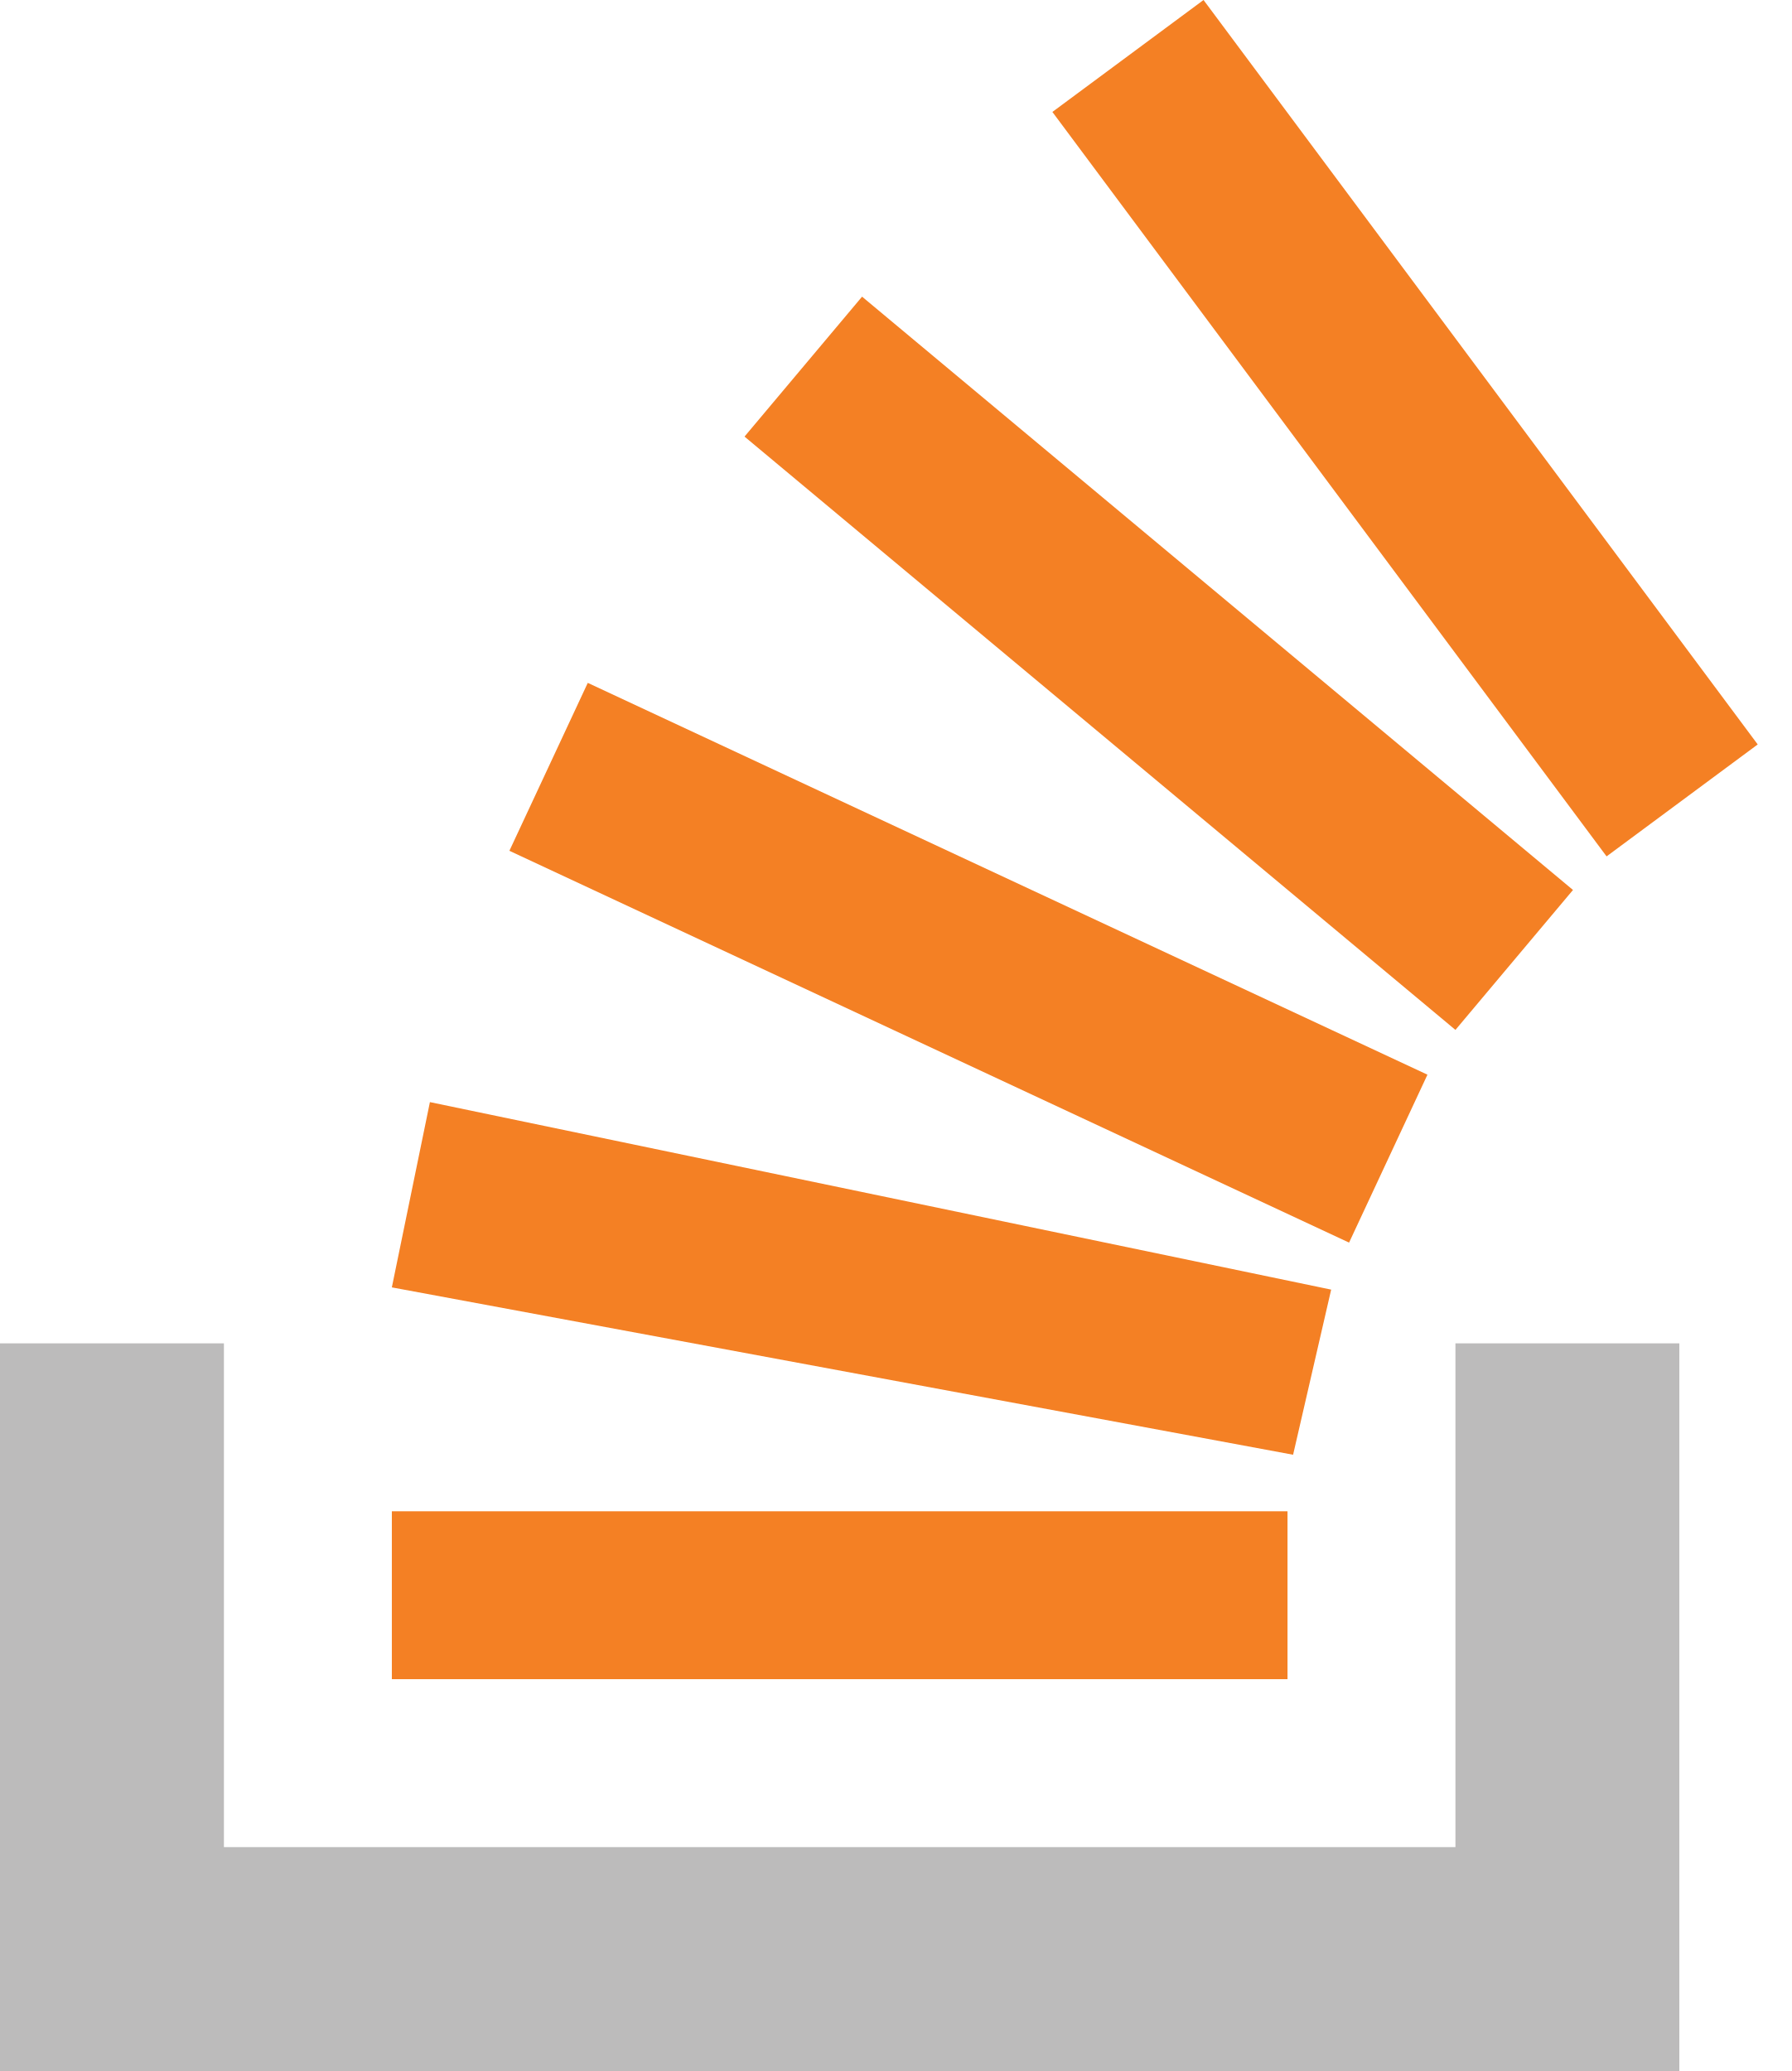
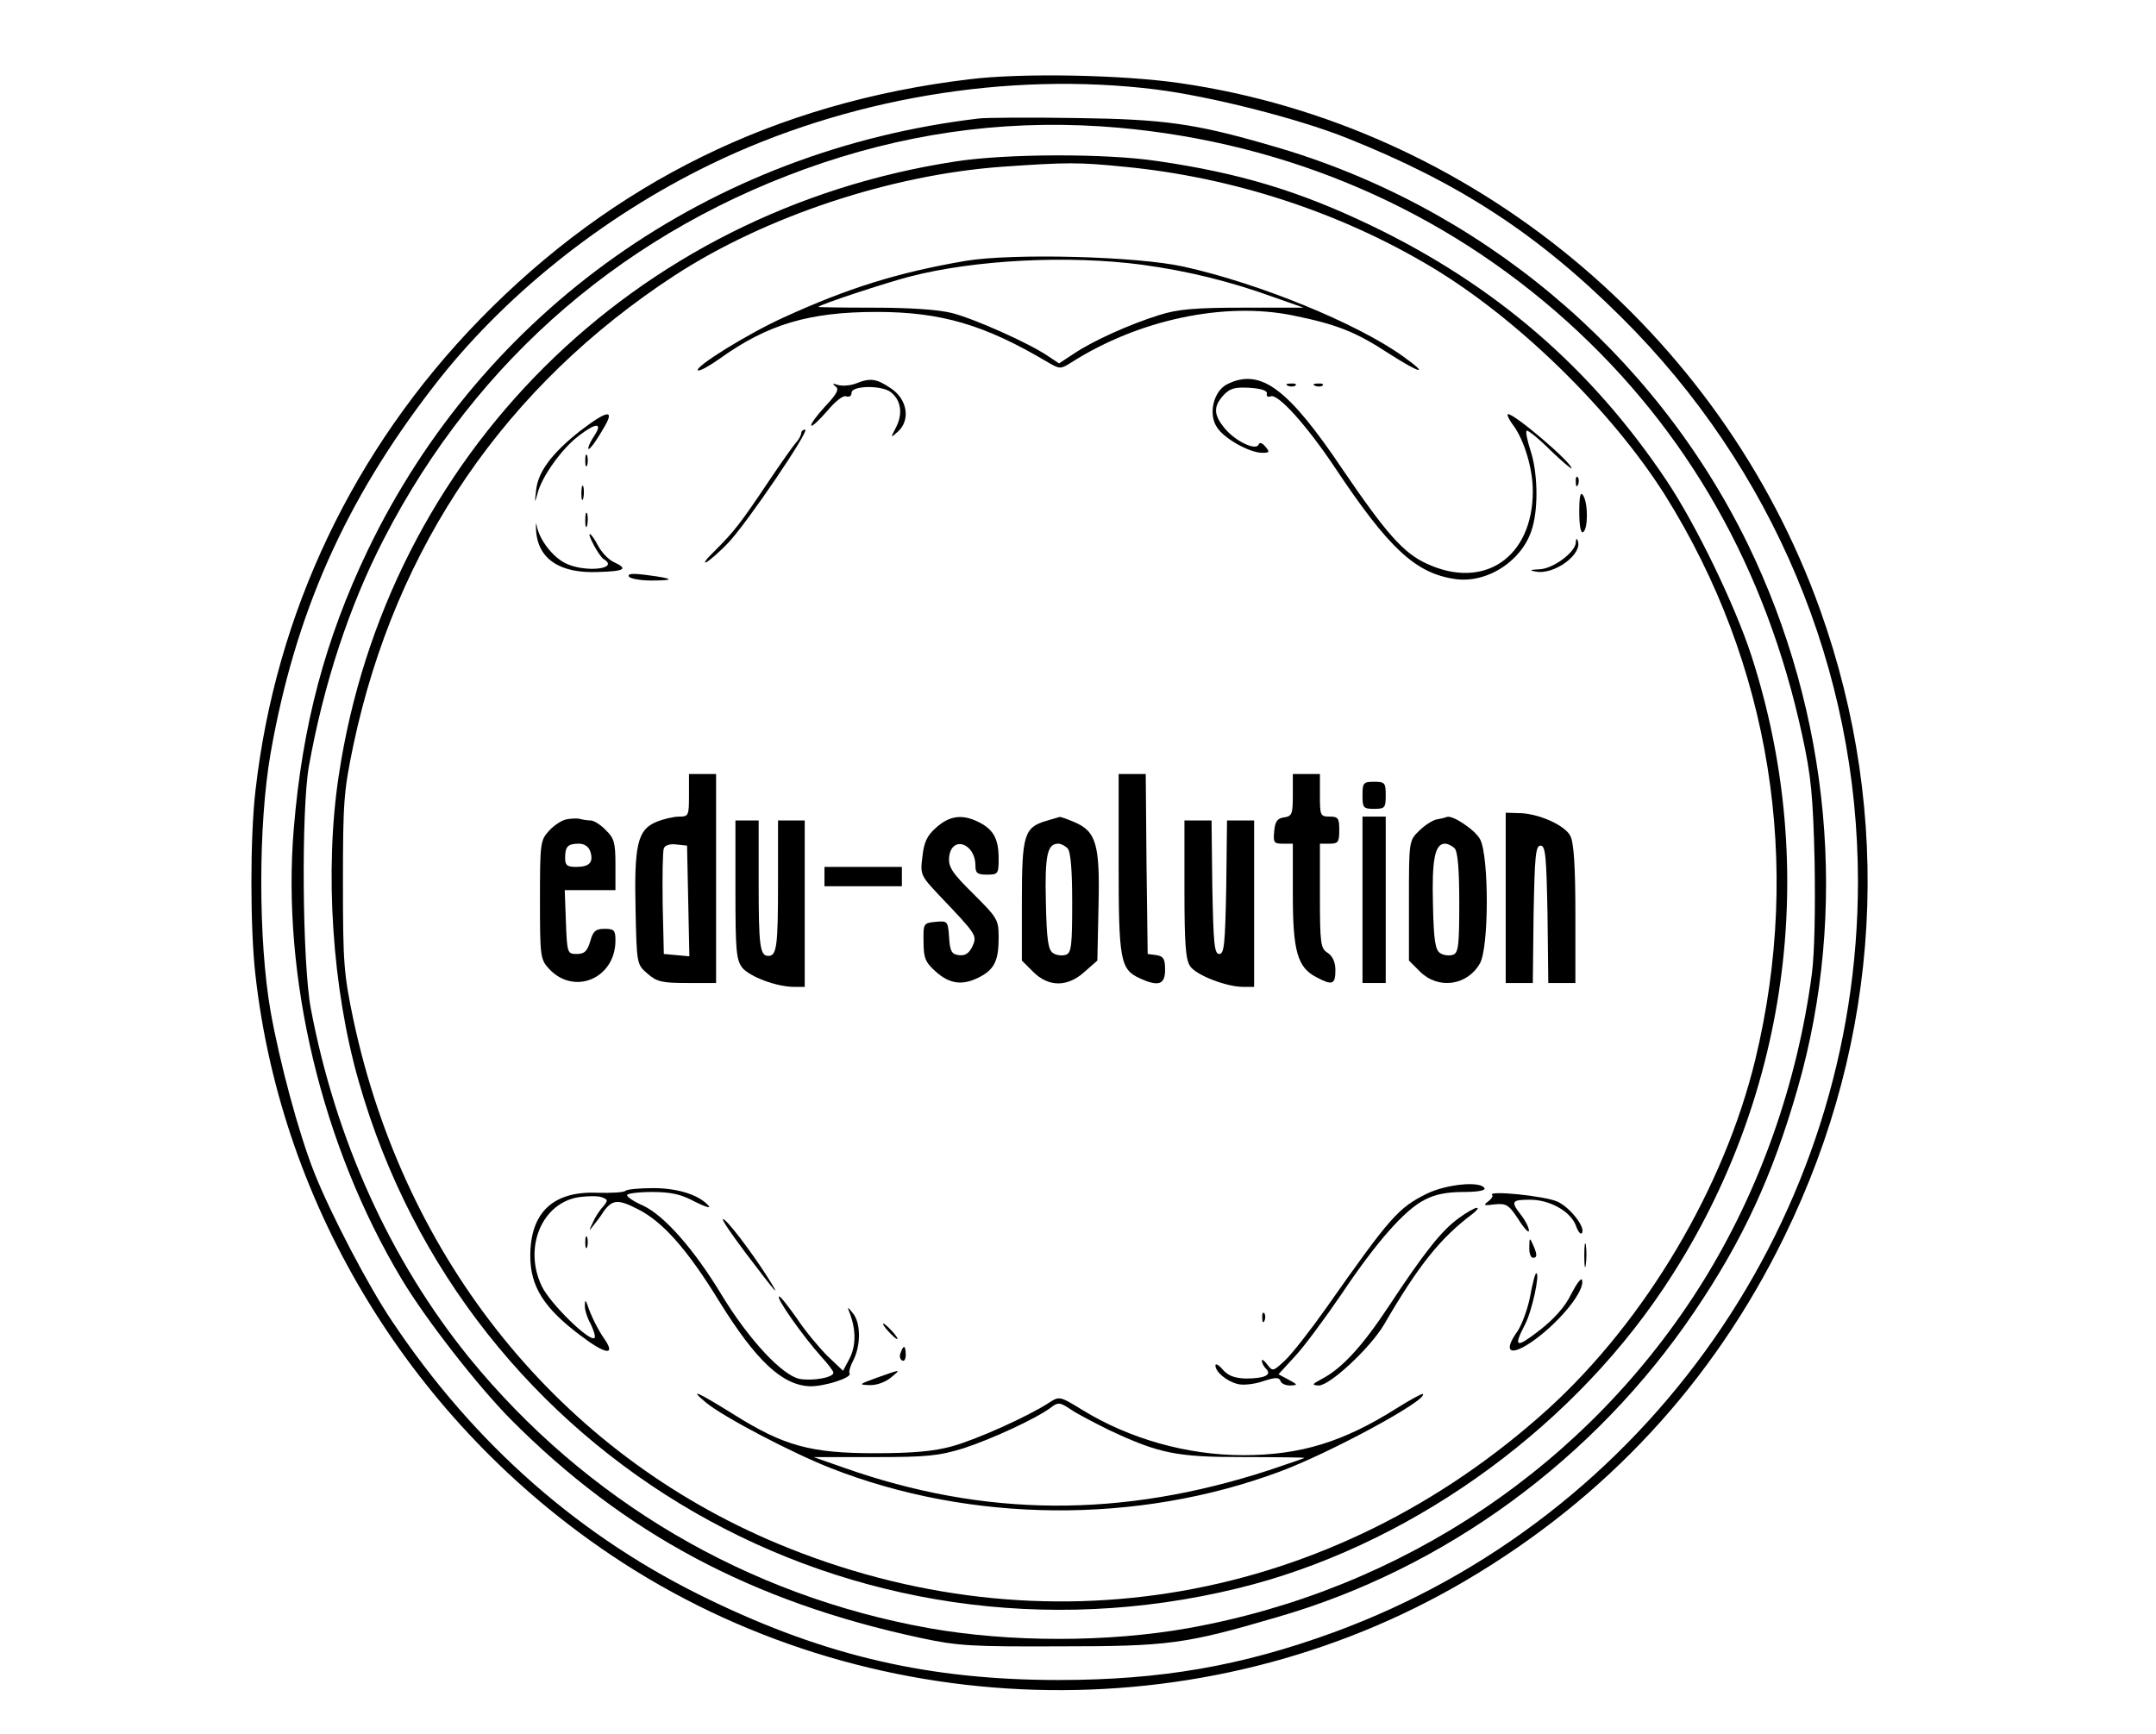
- <svg xmlns="http://www.w3.org/2000/svg" width="32" height="37" viewBox="0 0 32 37" fill="none">
-   <path d="M26 33V24H30V37H0V24H4V33H26Z" fill="#BCBBBB" />
-   <path d="M21.5 0L18.8 2L28.7 15.3L31.4 13.3L21.5 0ZM26 18.4L13.3 7.8L15.4 5.3L28.1 15.9L26 18.4ZM9.1 15.2L24.1 22.2L25.5 19.2L10.5 12.2L9.1 15.2ZM23.1 25.99L23.78 23.04L7.68 19.69L7 23L23.1 25.99V25.99ZM23 30H7V27H23V30Z" fill="#F48024" />
+ <svg xmlns="http://www.w3.org/2000/svg" version="1.0" width="557pt" height="448pt" viewBox="0 0 557 448" preserveAspectRatio="xMidYMid meet">
+   <g transform="translate(0,448) scale(0.1,-0.1)" fill="#000000" stroke="none">
+     <path d="M2503 4275 c-499 -60 -918 -266 -1264 -621 -326 -335 -527 -758 -579 -1217 -14 -119 -14 -356 0 -477 68 -603 408 -1156 920 -1499 655 -439 1526 -465 2205 -66 364 214 641 513 825 890 251 513 283 1086 92 1620 -257 718 -903 1251 -1652 1360 -150 22 -411 27 -547 10z m482 -26 c143 -18 367 -75 493 -125 291 -116 494 -248 711 -464 391 -388 611 -911 611 -1458 0 -865 -543 -1643 -1355 -1940 -238 -87 -447 -123 -710 -123 -332 0 -599 61 -901 207 -332 159 -608 401 -821 720 -61 90 -160 280 -201 384 -40 100 -90 287 -113 417 -32 183 -32 483 0 666 63 360 192 652 420 947 179 233 436 439 716 575 352 171 768 241 1150 194z" />
+     <path d="M2530 4174 c-696 -82 -1282 -496 -1580 -1116 -110 -230 -169 -452 -191 -719 -32 -382 72 -819 278 -1163 62 -104 197 -277 282 -363 293 -295 624 -472 1058 -565 97 -21 133 -23 363 -22 278 0 323 6 558 75 435 125 822 409 1079 789 126 186 202 351 267 577 132 459 85 968 -129 1408 -244 499 -695 876 -1232 1029 -196 57 -275 68 -503 71 -118 2 -231 1 -250 -1z m360 -24 c438 -39 839 -212 1160 -502 310 -280 513 -638 606 -1068 23 -105 28 -157 32 -326 2 -125 0 -235 -7 -290 -38 -286 -136 -562 -283 -798 -294 -471 -775 -794 -1328 -893 -208 -37 -462 -37 -670 0 -470 84 -887 330 -1188 699 -204 252 -345 564 -409 902 -22 117 -25 512 -5 626 38 212 104 414 194 588 240 466 633 803 1133 971 251 84 503 114 765 91z" />
+     <path d="M2470 4063 c-834 -127 -1471 -761 -1595 -1588 -37 -244 -17 -550 52 -790 279 -978 1275 -1552 2271 -1309 431 105 847 398 1099 774 323 482 407 1081 228 1635 -43 132 -143 339 -220 454 -194 290 -441 503 -760 657 -187 90 -342 137 -556 168 -133 20 -390 19 -519 -1z m436 -14 c279 -27 554 -117 789 -257 225 -134 468 -372 607 -592 272 -435 355 -951 233 -1457 -80 -331 -284 -675 -536 -904 -556 -503 -1303 -634 -1989 -348 -563 235 -964 731 -1097 1354 -25 120 -27 147 -27 355 0 208 2 235 27 355 109 514 394 929 831 1214 234 152 557 259 843 280 172 12 198 12 319 0z" />
+     <path d="M2495 3806 c-175 -30 -304 -70 -472 -147 -92 -42 -229 -127 -220 -136 4 -3 29 11 56 30 124 89 231 121 406 121 166 0 279 -33 442 -130 31 -18 33 -18 60 -1 174 111 396 158 573 122 113 -23 162 -42 249 -99 81 -52 106 -57 36 -7 -118 85 -372 189 -567 232 -121 27 -442 35 -563 15z m455 -10 c118 -16 228 -43 341 -84 l77 -27 -157 0 c-123 0 -169 -4 -216 -19 -77 -24 -172 -67 -221 -100 l-38 -25 -30 20 c-51 34 -188 95 -246 110 -35 9 -109 14 -202 14 -80 0 -145 1 -144 2 6 7 177 63 235 78 169 44 411 56 601 31z" />
+     <path d="M2211 3489 c-13 -5 -33 -7 -45 -4 -15 5 -17 4 -8 -3 11 -7 5 -19 -27 -53 -22 -24 -38 -46 -35 -49 3 -2 21 15 41 38 21 25 41 41 49 38 8 -3 14 1 14 9 0 19 77 20 101 2 26 -20 32 -54 15 -89 -16 -31 -16 -31 4 -13 33 30 24 84 -19 112 -37 25 -53 27 -90 12z" />
+     <path d="M3170 3487 c-35 -18 -49 -77 -26 -111 18 -29 84 -66 117 -66 19 0 20 2 8 16 -7 9 -15 12 -17 6 -6 -18 -59 7 -87 40 -30 36 -31 57 -4 87 17 18 30 21 67 19 30 -2 46 -7 45 -15 -2 -7 3 -10 10 -7 19 7 93 -75 167 -186 138 -207 207 -271 308 -286 85 -13 178 49 201 133 16 55 13 145 -5 199 -8 25 -13 48 -10 51 2 3 30 -19 60 -49 31 -30 56 -51 56 -48 0 15 -146 140 -164 140 -4 0 2 -14 15 -31 28 -40 49 -111 49 -168 0 -171 -126 -257 -275 -187 -59 27 -104 78 -215 241 -143 213 -214 265 -300 222z" />
+     <path d="M3328 3483 c7 -3 16 -2 19 1 4 3 -2 6 -13 5 -11 0 -14 -3 -6 -6z" />
+     <path d="M3398 3483 c7 -3 16 -2 19 1 4 3 -2 6 -13 5 -11 0 -14 -3 -6 -6z" />
+     <path d="M1498 3366 c-73 -58 -108 -105 -113 -153 -4 -35 -4 -35 4 -7 11 43 63 115 105 147 45 35 64 36 42 2 -17 -25 -22 -46 -8 -29 5 5 19 26 31 47 31 51 11 48 -61 -7z" />
+     <path d="M2070 3361 c0 -5 -6 -16 -12 -23 -7 -7 -40 -54 -73 -103 -71 -106 -87 -127 -139 -179 -22 -21 -31 -34 -20 -28 10 6 35 28 55 49 48 50 213 293 199 293 -5 0 -10 -4 -10 -9z" />
+     <path d="M1512 3290 c0 -14 2 -19 5 -12 2 6 2 18 0 25 -3 6 -5 1 -5 -13z" />
+     <path d="M4071 3234 c0 -11 3 -14 6 -6 3 7 2 16 -1 19 -3 4 -6 -2 -5 -13z" />
+     <path d="M1502 3205 c0 -16 2 -22 5 -12 2 9 2 23 0 30 -3 6 -5 -1 -5 -18z" />
+     <path d="M4080 3157 c0 -36 4 -56 10 -52 13 8 13 75 0 95 -7 11 -10 -2 -10 -43z" />
+     <path d="M1512 3135 c0 -16 2 -22 5 -12 2 9 2 23 0 30 -3 6 -5 -1 -5 -18z" />
+     <path d="M1385 3107 c6 -72 62 -109 160 -105 70 2 79 8 40 26 -13 6 -31 25 -40 42 -8 16 -18 30 -21 30 -7 0 24 -58 36 -65 42 -26 -51 -35 -100 -10 -33 17 -66 60 -73 95 -2 14 -3 8 -2 -13z" />
+     <path d="M4071 3078 c-1 -25 -59 -68 -94 -69 -25 -1 -27 -3 -9 -6 48 -9 122 46 108 80 -2 7 -5 5 -5 -5z" />
+     <path d="M1625 2990 c3 -5 29 -10 57 -10 64 0 60 5 -10 14 -37 5 -52 4 -47 -4z" />
+     <path d="M1780 2425 c0 -52 -1 -55 -25 -55 -14 0 -41 -6 -60 -14 -48 -20 -57 -60 -53 -229 3 -138 3 -139 31 -163 24 -21 38 -24 103 -24 l74 0 0 270 0 270 -35 0 -35 0 0 -55z m-2 -273 l3 -143 -33 3 -33 3 -3 129 c-1 72 0 136 3 144 3 8 16 12 32 10 l28 -3 3 -143z" />
+     <path d="M2890 2250 c0 -251 4 -275 55 -298 48 -22 65 -16 65 22 0 28 -4 35 -22 38 l-23 3 -3 233 -2 232 -35 0 -35 0 0 -230z" />
+     <path d="M3340 2426 c0 -49 -2 -55 -22 -58 -18 -2 -24 -11 -26 -35 -3 -30 -1 -33 22 -33 l26 0 0 -131 c0 -147 12 -189 61 -214 41 -22 49 -19 49 18 0 21 -7 36 -20 45 -18 11 -20 23 -20 147 l0 135 25 0 c22 0 25 4 25 35 0 31 -3 35 -25 35 -24 0 -25 3 -25 55 l0 55 -35 0 -35 0 0 -54z" />
+     <path d="M3520 2425 c0 -32 2 -35 30 -35 28 0 30 3 30 35 0 32 -2 35 -30 35 -28 0 -30 -3 -30 -35z" />
+     <path d="M3890 2160 l0 -220 35 0 35 0 2 178 c3 149 5 177 18 177 13 0 15 -28 18 -177 l2 -178 35 0 35 0 0 178 c0 122 -4 185 -13 202 -14 28 -84 59 -134 59 l-33 1 0 -220z" />
+     <path d="M1464 2363 c-12 -2 -32 -15 -45 -29 -23 -25 -24 -31 -24 -179 0 -148 1 -154 24 -179 65 -69 171 -24 171 74 0 26 -3 30 -28 30 -23 0 -30 -6 -37 -32 -8 -26 -15 -33 -35 -33 -24 0 -25 2 -28 83 l-3 82 66 0 65 0 0 65 c0 57 -3 69 -25 90 -13 14 -31 25 -39 25 -8 0 -20 2 -28 4 -7 2 -23 1 -34 -1z m61 -83 c9 -28 -2 -40 -36 -40 -24 0 -29 4 -29 23 0 30 7 37 36 37 14 0 25 -8 29 -20z" />
+     <path d="M2419 2342 c-24 -21 -32 -38 -36 -76 -6 -46 -4 -49 43 -99 98 -103 99 -104 86 -133 -9 -18 -19 -24 -35 -22 -18 2 -23 10 -25 46 -3 42 -4 43 -35 40 -31 -3 -32 -4 -31 -52 0 -42 5 -53 32 -77 36 -32 69 -36 112 -14 39 20 50 43 50 102 0 47 -3 51 -65 113 -56 55 -65 70 -63 95 6 57 68 37 68 -22 0 -19 5 -23 30 -23 28 0 30 2 30 41 0 51 -13 75 -50 94 -43 22 -76 18 -111 -13z" />
+     <path d="M2703 2359 c-57 -17 -63 -36 -63 -207 l0 -154 29 -29 c40 -40 89 -40 133 0 l33 29 3 140 c4 161 -6 194 -63 218 -19 8 -36 14 -37 13 -2 0 -17 -5 -35 -10z m55 -71 c8 -8 12 -54 12 -140 0 -110 -2 -130 -16 -135 -9 -3 -24 -2 -33 4 -13 8 -17 33 -19 133 -3 121 4 150 32 150 7 0 17 -5 24 -12z" />
+     <path d="M3520 2155 l0 -215 30 0 30 0 0 215 0 215 -30 0 -30 0 0 -215z" />
+     <path d="M3713 2363 c-12 -2 -33 -16 -47 -30 -26 -25 -26 -28 -26 -180 l0 -155 29 -29 c47 -46 121 -36 154 21 24 40 24 277 1 321 -12 24 -72 64 -86 58 -2 -1 -13 -4 -25 -6z m45 -75 c8 -8 12 -54 12 -140 0 -110 -2 -130 -16 -135 -9 -3 -24 -2 -33 4 -13 8 -17 32 -19 127 -3 115 5 156 31 156 7 0 18 -5 25 -12z" />
+     <path d="M1900 2181 c0 -159 2 -181 18 -202 20 -23 88 -49 134 -49 l27 0 0 215 0 215 -34 0 -35 0 0 -159 c0 -165 -3 -191 -25 -191 -22 0 -25 26 -25 191 l0 159 -30 0 -30 0 0 -179z" />
+     <path d="M3060 2182 c0 -141 3 -182 15 -199 16 -23 93 -53 137 -53 l28 0 0 215 0 215 -35 0 -35 0 -2 -172 c-3 -146 -5 -173 -18 -173 -13 0 -15 27 -18 173 l-2 172 -35 0 -35 0 0 -178z" />
+     <path d="M2130 2215 l0 -25 100 0 100 0 0 25 0 25 -100 0 -100 0 0 -25z" />
+     <path d="M3687 1396 c-75 -37 -95 -60 -261 -296 -41 -58 -88 -118 -106 -135 -31 -29 -32 -29 -46 -11 -8 11 -14 15 -14 10 0 -6 5 -15 11 -21 16 -16 -5 -25 -53 -25 -28 1 -45 7 -59 23 -10 12 -19 17 -19 11 0 -17 29 -41 57 -48 13 -4 43 -1 66 7 31 10 41 11 45 1 2 -7 13 -12 25 -12 21 1 20 2 -4 15 l-26 14 44 48 c24 26 77 98 118 158 91 136 165 220 216 245 26 14 58 20 99 20 38 0 59 4 55 10 -11 19 -98 10 -148 -14z" />
+     <path d="M1616 1403 c-4 -4 -36 -6 -72 -5 -115 5 -174 -51 -174 -163 0 -79 35 -135 130 -206 63 -48 91 -53 63 -11 -19 27 -37 64 -46 92 -4 11 -6 11 -6 -3 -1 -10 6 -32 15 -48 8 -17 13 -33 10 -36 -12 -12 -115 89 -136 133 -49 101 1 218 98 231 23 3 49 3 58 -1 15 -6 15 -8 2 -24 -9 -9 -21 -28 -27 -42 -10 -21 -10 -22 1 -8 7 9 20 25 27 37 23 32 38 33 90 6 63 -32 126 -102 210 -239 95 -153 162 -215 233 -218 37 -1 109 22 103 33 -3 4 2 20 10 35 19 38 19 95 -1 120 -15 19 -16 19 -8 -1 16 -43 15 -83 -1 -115 l-17 -32 -40 38 c-22 22 -58 65 -79 97 -22 31 -42 57 -46 57 -11 0 60 -101 110 -157 16 -17 29 -35 30 -39 3 -13 -53 -23 -87 -17 -45 9 -131 101 -201 216 -73 121 -150 207 -204 232 -23 10 -41 22 -41 27 0 4 29 8 64 8 50 0 76 -6 111 -25 26 -13 42 -18 36 -11 -24 28 -79 46 -143 46 -36 0 -68 -3 -72 -7z" />
+     <path d="M3855 1392 c3 -3 -2 -10 -11 -17 -13 -9 -10 -11 17 -7 31 3 37 -1 62 -39 15 -24 27 -36 27 -29 0 8 -9 26 -20 40 -28 36 -25 40 23 40 51 0 104 -30 118 -66 5 -15 12 -24 15 -21 13 12 -28 66 -62 82 -33 15 -183 30 -169 17z" />
+     <path d="M3768 1332 c-44 -32 -89 -89 -180 -227 -68 -103 -121 -161 -173 -188 -26 -14 -27 -16 -8 -17 29 0 134 98 169 158 89 153 145 223 229 286 11 9 16 15 10 15 -5 0 -27 -12 -47 -27z" />
+     <path d="M1926 1243 c80 -106 95 -123 57 -63 -42 66 -106 150 -115 150 -5 0 22 -39 58 -87z" />
+     <path d="M1512 1270 c0 -14 2 -19 5 -12 2 6 2 18 0 25 -3 6 -5 1 -5 -13z" />
+     <path d="M3951 1258 c-1 -16 4 -28 9 -28 12 0 12 8 0 35 -8 18 -9 17 -9 -7z" />
+     <path d="M4093 1235 c0 -27 2 -38 4 -22 2 15 2 37 0 50 -2 12 -4 0 -4 -28z" />
+     <path d="M3953 1130 c-6 -32 -21 -72 -32 -89 -41 -57 -18 -68 45 -22 68 50 130 128 121 154 -2 6 -14 -10 -28 -37 -15 -32 -44 -64 -81 -93 -62 -48 -69 -45 -38 15 18 34 39 132 29 132 -3 0 -10 -27 -16 -60z" />
+     <path d="M3261 1074 c0 -11 3 -14 6 -6 3 7 2 16 -1 19 -3 4 -6 -2 -5 -13z" />
+     <path d="M2295 1040 c10 -11 20 -20 23 -20 3 0 -3 9 -13 20 -10 11 -20 20 -23 20 -3 0 3 -9 13 -20z" />
+     <path d="M2327 985 c-4 -8 -2 -17 3 -20 6 -4 10 3 10 14 0 25 -6 27 -13 6z" />
+     <path d="M2265 920 c-46 -17 -48 -18 -19 -19 18 -1 42 8 55 19 28 23 29 23 -36 0z" />
+     <path d="M1825 855 c47 -38 221 -129 320 -168 363 -143 794 -146 1160 -10 130 48 385 186 371 201 -2 2 -33 -15 -68 -37 -138 -87 -248 -121 -396 -121 -145 0 -294 42 -416 117 -57 35 -59 36 -85 19 -55 -36 -189 -96 -251 -113 -47 -13 -102 -18 -200 -18 -166 0 -235 19 -364 100 -95 59 -119 70 -71 30z m1040 -70 c130 -61 174 -70 348 -70 86 0 157 -1 157 -2 0 -1 -42 -15 -92 -32 -381 -124 -734 -122 -1099 7 l-77 27 157 0 c136 0 166 3 231 23 73 24 186 76 225 105 18 14 23 14 50 -4 17 -12 62 -35 100 -54z" />
+   </g>
</svg>
